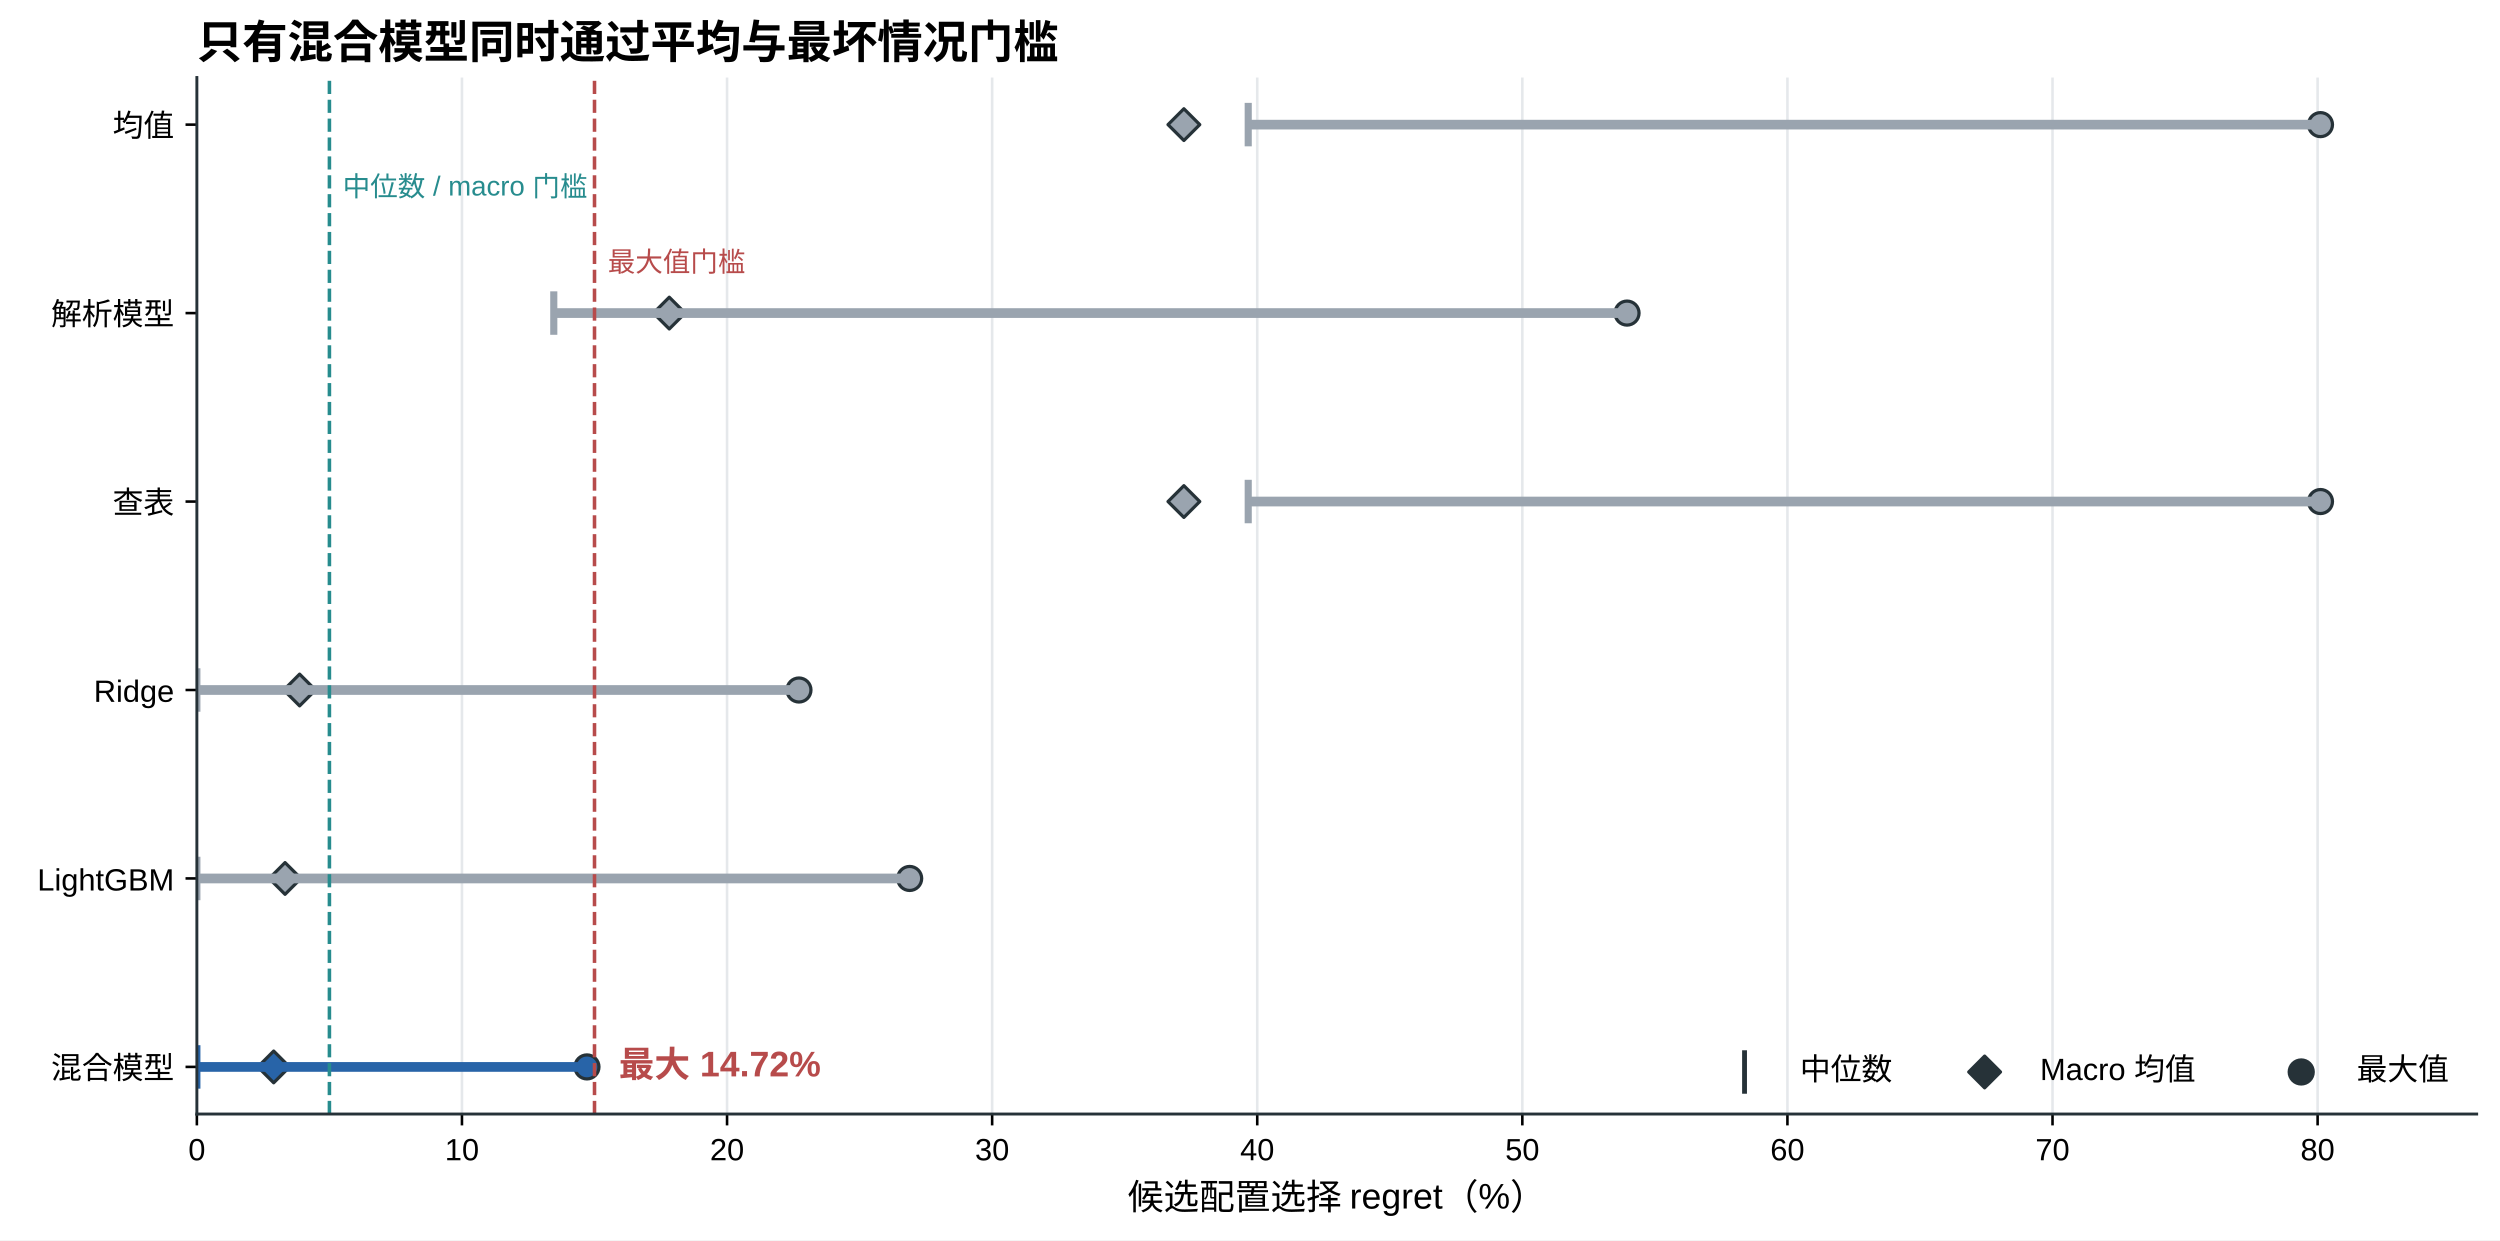
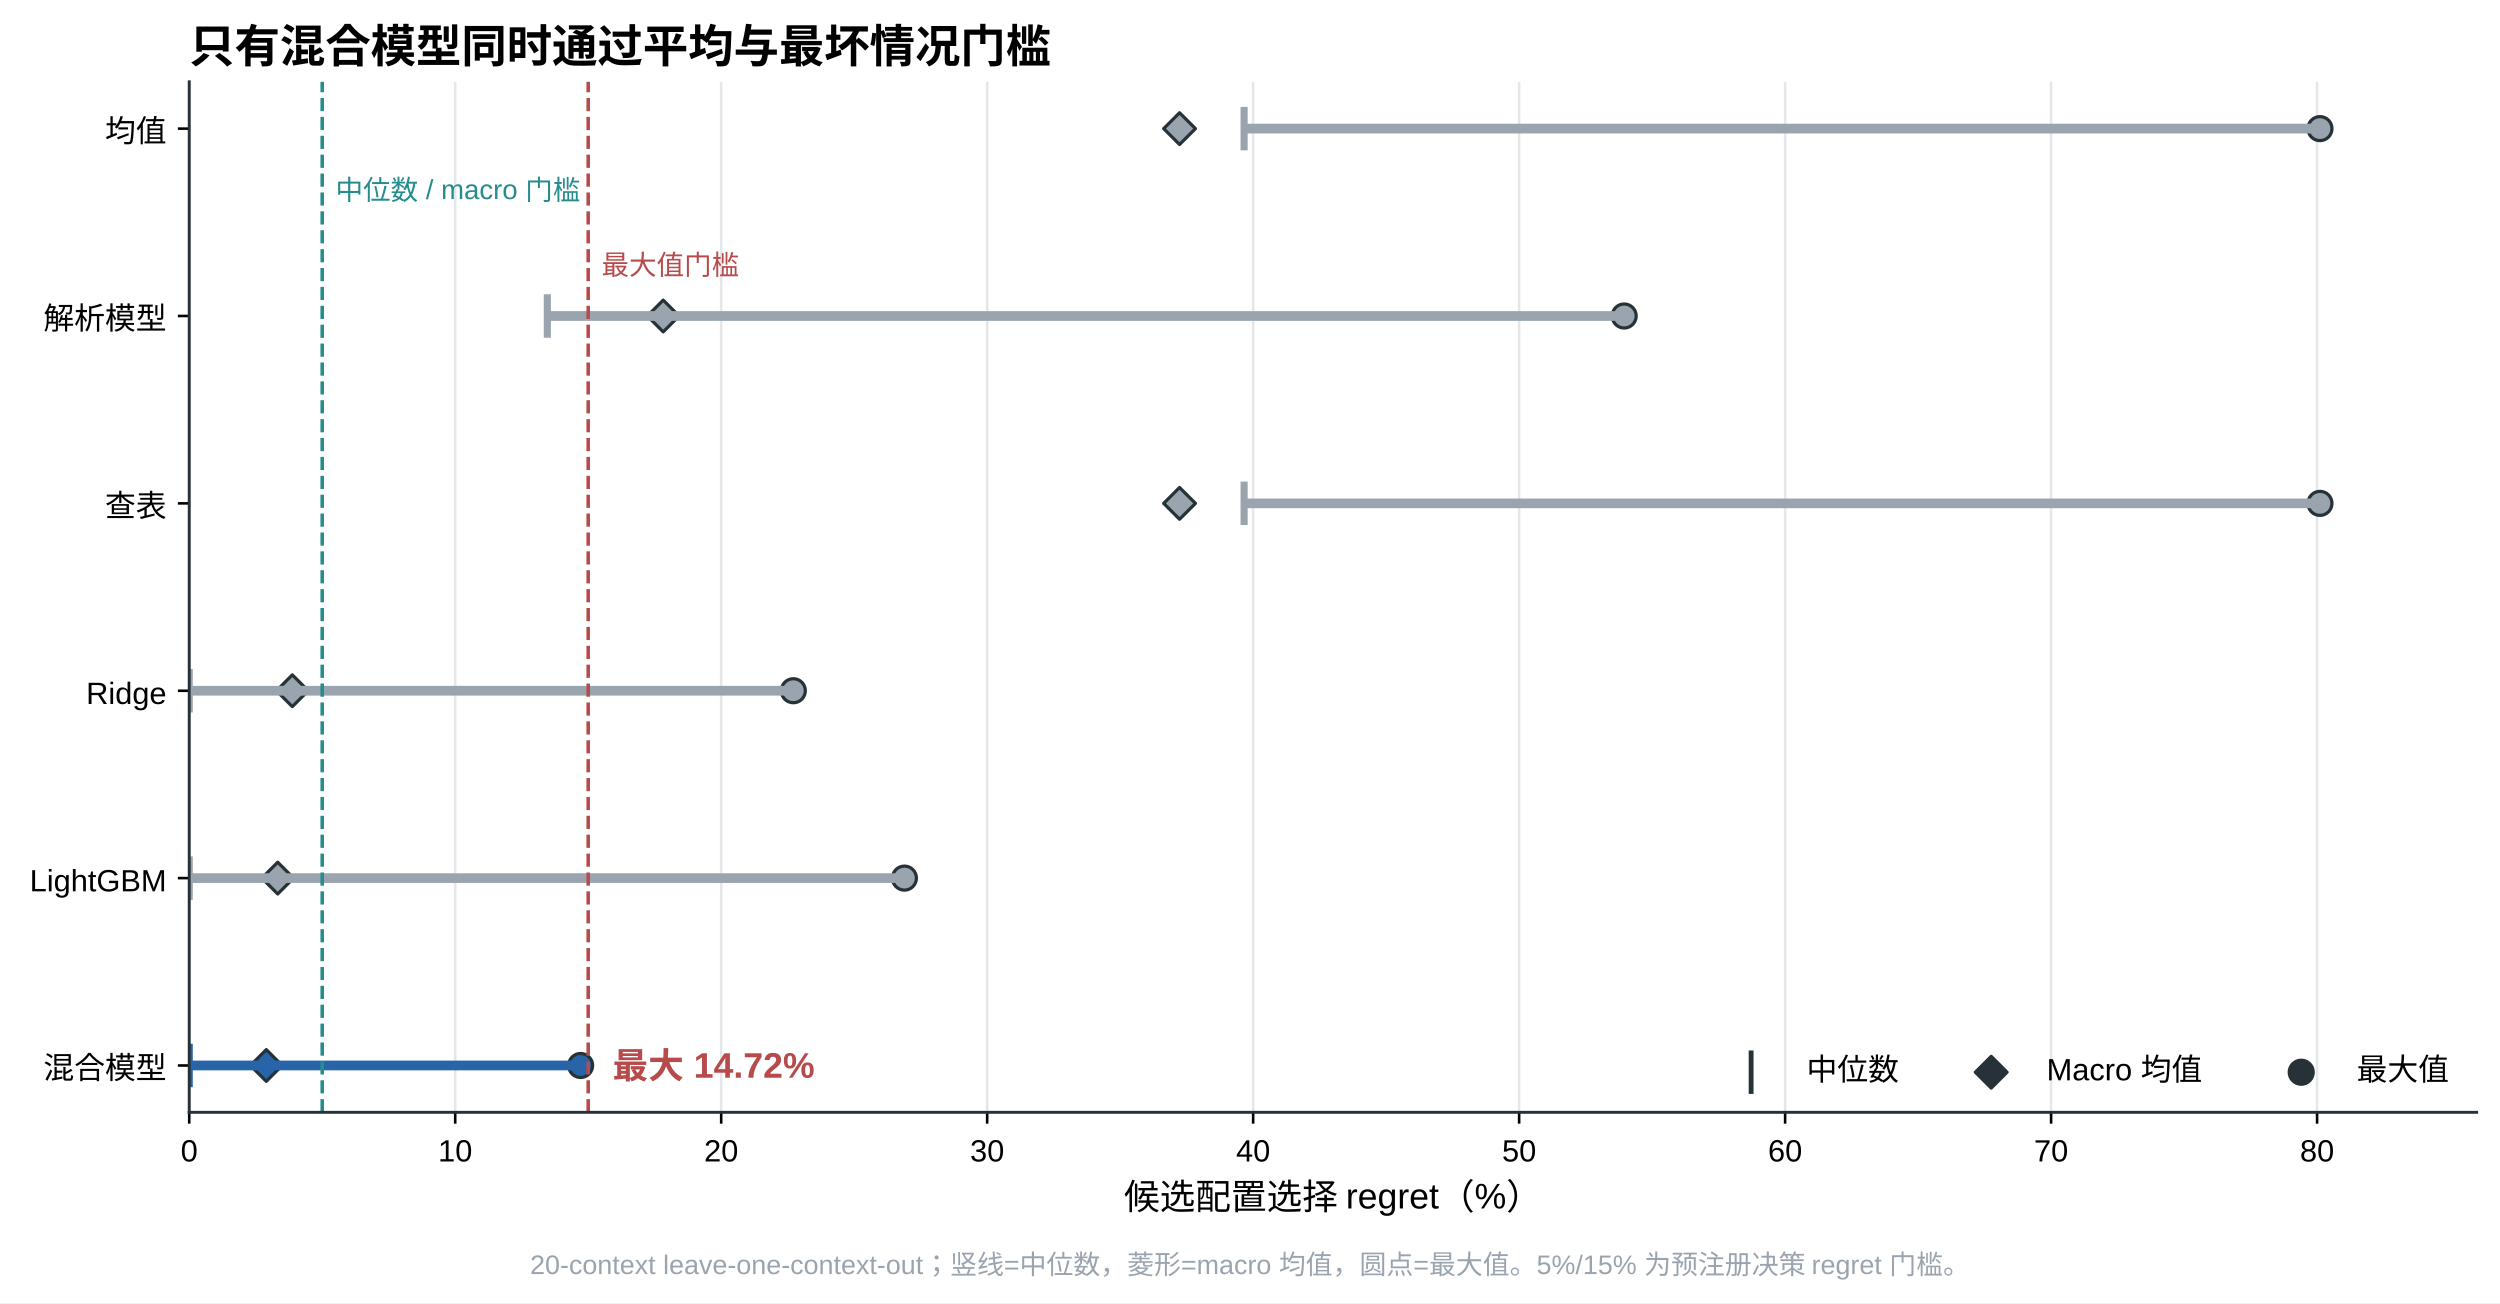
- <svg xmlns="http://www.w3.org/2000/svg" xmlns:xlink="http://www.w3.org/1999/xlink" width="771.6pt" height="382.8pt" viewBox="0 0 771.6 382.8" version="1.1">
+ <svg xmlns="http://www.w3.org/2000/svg" xmlns:xlink="http://www.w3.org/1999/xlink" width="771.6pt" height="402.186pt" viewBox="0 0 771.6 402.186" version="1.1">
  <defs>
    <style type="text/css">*{stroke-linejoin: round; stroke-linecap: butt}</style>
  </defs>
  <g id="figure_1">
    <g id="patch_1">
-       <path d="M 0 382.8 L 771.6 382.8 L 771.6 0 L 0 0 z " style="fill: #ffffff" />
+       <path d="M 0 402.186 L 771.6 402.186 L 771.6 0 L 0 0 z " style="fill: #ffffff" />
    </g>
    <g id="axes_1">
      <g id="patch_2">
-         <path d="M 60.76 343.835 L 764.4 343.835 L 764.4 23.923 L 60.76 23.923 z " style="fill: #ffffff" />
+         <path d="M 58.402 343.307 L 764.4 343.307 L 764.4 25.24 L 58.402 25.24 z " style="fill: #ffffff" />
      </g>
      <g id="matplotlib.axis_1">
        <g id="xtick_1">
          <g id="line2d_1">
-             <path d="M 60.76 343.835 L 60.76 23.923 " clip-path="url(#p317c374064)" style="fill: none; stroke: #e5e8eb; stroke-width: 0.8; stroke-linecap: square" />
+             <path d="M 58.402 343.307 L 58.402 25.24 " clip-path="url(#pa37e10b043)" style="fill: none; stroke: #e5e8eb; stroke-width: 0.8; stroke-linecap: square" />
          </g>
          <g id="line2d_2">
            <defs>
-               <path id="m739a4e890f" d="M 0 0 L 0 3.5 " style="stroke: #000000; stroke-width: 0.8" />
+               <path id="mc24f35958a" d="M 0 0 L 0 3.5 " style="stroke: #000000; stroke-width: 0.8" />
            </defs>
            <g>
-               <use xlink:href="#m739a4e890f" x="60.76" y="343.835" style="stroke: #000000; stroke-width: 0.8" />
+               <use xlink:href="#mc24f35958a" x="58.402" y="343.307" style="stroke: #000000; stroke-width: 0.8" />
            </g>
          </g>
          <g id="text_1">
-             <text style="font-size: 9.5px; font-family: 'PingFang SC', 'Hiragino Sans GB', 'Heiti SC', 'Arial', 'DejaVu Sans', 'Liberation Sans', sans-serif; text-anchor: middle" x="60.76" y="358.111" transform="rotate(-0 60.76039 358.1109)">0</text>
+             <text style="font-size: 9.5px; font-family: 'PingFang SC', 'Hiragino Sans GB', 'Heiti SC', 'Arial', 'DejaVu Sans', 'Liberation Sans', sans-serif; text-anchor: middle" x="58.402" y="358.477" transform="rotate(-0 58.40172 358.4772)">0</text>
          </g>
        </g>
        <g id="xtick_2">
          <g id="line2d_3">
-             <path d="M 142.579 343.835 L 142.579 23.923 " clip-path="url(#p317c374064)" style="fill: none; stroke: #e5e8eb; stroke-width: 0.8; stroke-linecap: square" />
+             <path d="M 140.494 343.307 L 140.494 25.24 " clip-path="url(#pa37e10b043)" style="fill: none; stroke: #e5e8eb; stroke-width: 0.8; stroke-linecap: square" />
          </g>
          <g id="line2d_4">
            <g>
-               <use xlink:href="#m739a4e890f" x="142.579" y="343.835" style="stroke: #000000; stroke-width: 0.8" />
+               <use xlink:href="#mc24f35958a" x="140.494" y="343.307" style="stroke: #000000; stroke-width: 0.8" />
            </g>
          </g>
          <g id="text_2">
-             <text style="font-size: 9.5px; font-family: 'PingFang SC', 'Hiragino Sans GB', 'Heiti SC', 'Arial', 'DejaVu Sans', 'Liberation Sans', sans-serif; text-anchor: middle" x="142.579" y="358.111" transform="rotate(-0 142.5789 358.1109)">10</text>
+             <text style="font-size: 9.5px; font-family: 'PingFang SC', 'Hiragino Sans GB', 'Heiti SC', 'Arial', 'DejaVu Sans', 'Liberation Sans', sans-serif; text-anchor: middle" x="140.494" y="358.477" transform="rotate(-0 140.4945 358.4772)">10</text>
          </g>
        </g>
        <g id="xtick_3">
          <g id="line2d_5">
-             <path d="M 224.397 343.835 L 224.397 23.923 " clip-path="url(#p317c374064)" style="fill: none; stroke: #e5e8eb; stroke-width: 0.8; stroke-linecap: square" />
+             <path d="M 222.587 343.307 L 222.587 25.24 " clip-path="url(#pa37e10b043)" style="fill: none; stroke: #e5e8eb; stroke-width: 0.8; stroke-linecap: square" />
          </g>
          <g id="line2d_6">
            <g>
-               <use xlink:href="#m739a4e890f" x="224.397" y="343.835" style="stroke: #000000; stroke-width: 0.8" />
+               <use xlink:href="#mc24f35958a" x="222.587" y="343.307" style="stroke: #000000; stroke-width: 0.8" />
            </g>
          </g>
          <g id="text_3">
-             <text style="font-size: 9.5px; font-family: 'PingFang SC', 'Hiragino Sans GB', 'Heiti SC', 'Arial', 'DejaVu Sans', 'Liberation Sans', sans-serif; text-anchor: middle" x="224.397" y="358.111" transform="rotate(-0 224.3974 358.1109)">20</text>
+             <text style="font-size: 9.5px; font-family: 'PingFang SC', 'Hiragino Sans GB', 'Heiti SC', 'Arial', 'DejaVu Sans', 'Liberation Sans', sans-serif; text-anchor: middle" x="222.587" y="358.477" transform="rotate(-0 222.5873 358.4772)">20</text>
          </g>
        </g>
        <g id="xtick_4">
          <g id="line2d_7">
-             <path d="M 306.216 343.835 L 306.216 23.923 " clip-path="url(#p317c374064)" style="fill: none; stroke: #e5e8eb; stroke-width: 0.8; stroke-linecap: square" />
+             <path d="M 304.68 343.307 L 304.68 25.24 " clip-path="url(#pa37e10b043)" style="fill: none; stroke: #e5e8eb; stroke-width: 0.8; stroke-linecap: square" />
          </g>
          <g id="line2d_8">
            <g>
-               <use xlink:href="#m739a4e890f" x="306.216" y="343.835" style="stroke: #000000; stroke-width: 0.8" />
+               <use xlink:href="#mc24f35958a" x="304.68" y="343.307" style="stroke: #000000; stroke-width: 0.8" />
            </g>
          </g>
          <g id="text_4">
-             <text style="font-size: 9.5px; font-family: 'PingFang SC', 'Hiragino Sans GB', 'Heiti SC', 'Arial', 'DejaVu Sans', 'Liberation Sans', sans-serif; text-anchor: middle" x="306.216" y="358.111" transform="rotate(-0 306.2159 358.1109)">30</text>
+             <text style="font-size: 9.5px; font-family: 'PingFang SC', 'Hiragino Sans GB', 'Heiti SC', 'Arial', 'DejaVu Sans', 'Liberation Sans', sans-serif; text-anchor: middle" x="304.68" y="358.477" transform="rotate(-0 304.68 358.4772)">30</text>
          </g>
        </g>
        <g id="xtick_5">
          <g id="line2d_9">
-             <path d="M 388.034 343.835 L 388.034 23.923 " clip-path="url(#p317c374064)" style="fill: none; stroke: #e5e8eb; stroke-width: 0.8; stroke-linecap: square" />
+             <path d="M 386.773 343.307 L 386.773 25.24 " clip-path="url(#pa37e10b043)" style="fill: none; stroke: #e5e8eb; stroke-width: 0.8; stroke-linecap: square" />
          </g>
          <g id="line2d_10">
            <g>
-               <use xlink:href="#m739a4e890f" x="388.034" y="343.835" style="stroke: #000000; stroke-width: 0.8" />
+               <use xlink:href="#mc24f35958a" x="386.773" y="343.307" style="stroke: #000000; stroke-width: 0.8" />
            </g>
          </g>
          <g id="text_5">
-             <text style="font-size: 9.5px; font-family: 'PingFang SC', 'Hiragino Sans GB', 'Heiti SC', 'Arial', 'DejaVu Sans', 'Liberation Sans', sans-serif; text-anchor: middle" x="388.034" y="358.111" transform="rotate(-0 388.0344 358.1109)">40</text>
+             <text style="font-size: 9.5px; font-family: 'PingFang SC', 'Hiragino Sans GB', 'Heiti SC', 'Arial', 'DejaVu Sans', 'Liberation Sans', sans-serif; text-anchor: middle" x="386.773" y="358.477" transform="rotate(-0 386.7728 358.4772)">40</text>
          </g>
        </g>
        <g id="xtick_6">
          <g id="line2d_11">
-             <path d="M 469.853 343.835 L 469.853 23.923 " clip-path="url(#p317c374064)" style="fill: none; stroke: #e5e8eb; stroke-width: 0.8; stroke-linecap: square" />
+             <path d="M 468.866 343.307 L 468.866 25.24 " clip-path="url(#pa37e10b043)" style="fill: none; stroke: #e5e8eb; stroke-width: 0.8; stroke-linecap: square" />
          </g>
          <g id="line2d_12">
            <g>
-               <use xlink:href="#m739a4e890f" x="469.853" y="343.835" style="stroke: #000000; stroke-width: 0.8" />
+               <use xlink:href="#mc24f35958a" x="468.866" y="343.307" style="stroke: #000000; stroke-width: 0.8" />
            </g>
          </g>
          <g id="text_6">
-             <text style="font-size: 9.5px; font-family: 'PingFang SC', 'Hiragino Sans GB', 'Heiti SC', 'Arial', 'DejaVu Sans', 'Liberation Sans', sans-serif; text-anchor: middle" x="469.853" y="358.111" transform="rotate(-0 469.8529 358.1109)">50</text>
+             <text style="font-size: 9.5px; font-family: 'PingFang SC', 'Hiragino Sans GB', 'Heiti SC', 'Arial', 'DejaVu Sans', 'Liberation Sans', sans-serif; text-anchor: middle" x="468.866" y="358.477" transform="rotate(-0 468.8656 358.4772)">50</text>
          </g>
        </g>
        <g id="xtick_7">
          <g id="line2d_13">
-             <path d="M 551.671 343.835 L 551.671 23.923 " clip-path="url(#p317c374064)" style="fill: none; stroke: #e5e8eb; stroke-width: 0.8; stroke-linecap: square" />
+             <path d="M 550.958 343.307 L 550.958 25.24 " clip-path="url(#pa37e10b043)" style="fill: none; stroke: #e5e8eb; stroke-width: 0.8; stroke-linecap: square" />
          </g>
          <g id="line2d_14">
            <g>
-               <use xlink:href="#m739a4e890f" x="551.671" y="343.835" style="stroke: #000000; stroke-width: 0.8" />
+               <use xlink:href="#mc24f35958a" x="550.958" y="343.307" style="stroke: #000000; stroke-width: 0.8" />
            </g>
          </g>
          <g id="text_7">
-             <text style="font-size: 9.5px; font-family: 'PingFang SC', 'Hiragino Sans GB', 'Heiti SC', 'Arial', 'DejaVu Sans', 'Liberation Sans', sans-serif; text-anchor: middle" x="551.671" y="358.111" transform="rotate(-0 551.6714 358.1109)">60</text>
+             <text style="font-size: 9.5px; font-family: 'PingFang SC', 'Hiragino Sans GB', 'Heiti SC', 'Arial', 'DejaVu Sans', 'Liberation Sans', sans-serif; text-anchor: middle" x="550.958" y="358.477" transform="rotate(-0 550.9583 358.4772)">60</text>
          </g>
        </g>
        <g id="xtick_8">
          <g id="line2d_15">
-             <path d="M 633.49 343.835 L 633.49 23.923 " clip-path="url(#p317c374064)" style="fill: none; stroke: #e5e8eb; stroke-width: 0.8; stroke-linecap: square" />
+             <path d="M 633.051 343.307 L 633.051 25.24 " clip-path="url(#pa37e10b043)" style="fill: none; stroke: #e5e8eb; stroke-width: 0.8; stroke-linecap: square" />
          </g>
          <g id="line2d_16">
            <g>
-               <use xlink:href="#m739a4e890f" x="633.49" y="343.835" style="stroke: #000000; stroke-width: 0.8" />
+               <use xlink:href="#mc24f35958a" x="633.051" y="343.307" style="stroke: #000000; stroke-width: 0.8" />
            </g>
          </g>
          <g id="text_8">
-             <text style="font-size: 9.5px; font-family: 'PingFang SC', 'Hiragino Sans GB', 'Heiti SC', 'Arial', 'DejaVu Sans', 'Liberation Sans', sans-serif; text-anchor: middle" x="633.49" y="358.111" transform="rotate(-0 633.4899 358.1109)">70</text>
+             <text style="font-size: 9.5px; font-family: 'PingFang SC', 'Hiragino Sans GB', 'Heiti SC', 'Arial', 'DejaVu Sans', 'Liberation Sans', sans-serif; text-anchor: middle" x="633.051" y="358.477" transform="rotate(-0 633.0511 358.4772)">70</text>
          </g>
        </g>
        <g id="xtick_9">
          <g id="line2d_17">
-             <path d="M 715.308 343.835 L 715.308 23.923 " clip-path="url(#p317c374064)" style="fill: none; stroke: #e5e8eb; stroke-width: 0.8; stroke-linecap: square" />
+             <path d="M 715.144 343.307 L 715.144 25.24 " clip-path="url(#pa37e10b043)" style="fill: none; stroke: #e5e8eb; stroke-width: 0.8; stroke-linecap: square" />
          </g>
          <g id="line2d_18">
            <g>
-               <use xlink:href="#m739a4e890f" x="715.308" y="343.835" style="stroke: #000000; stroke-width: 0.8" />
+               <use xlink:href="#mc24f35958a" x="715.144" y="343.307" style="stroke: #000000; stroke-width: 0.8" />
            </g>
          </g>
          <g id="text_9">
-             <text style="font-size: 9.5px; font-family: 'PingFang SC', 'Hiragino Sans GB', 'Heiti SC', 'Arial', 'DejaVu Sans', 'Liberation Sans', sans-serif; text-anchor: middle" x="715.308" y="358.111" transform="rotate(-0 715.3084 358.1109)">80</text>
+             <text style="font-size: 9.5px; font-family: 'PingFang SC', 'Hiragino Sans GB', 'Heiti SC', 'Arial', 'DejaVu Sans', 'Liberation Sans', sans-serif; text-anchor: middle" x="715.144" y="358.477" transform="rotate(-0 715.1439 358.4772)">80</text>
          </g>
        </g>
        <g id="text_10">
-           <text style="font-size: 11px; font-family: 'PingFang SC', 'Hiragino Sans GB', 'Heiti SC', 'Arial', 'DejaVu Sans', 'Liberation Sans', sans-serif; text-anchor: middle" x="412.58" y="373.3" transform="rotate(-0 412.58 373.2998)">候选配置选择 regret（%）</text>
+           <text style="font-size: 11px; font-family: 'PingFang SC', 'Hiragino Sans GB', 'Heiti SC', 'Arial', 'DejaVu Sans', 'Liberation Sans', sans-serif; text-anchor: middle" x="411.401" y="373.267" transform="rotate(-0 411.4006 373.2672)">候选配置选择 regret（%）</text>
        </g>
      </g>
      <g id="matplotlib.axis_2">
        <g id="ytick_1">
          <g id="line2d_19">
            <defs>
-               <path id="m2f69505c84" d="M 0 0 L -3.5 0 " style="stroke: #000000; stroke-width: 0.8" />
+               <path id="mb0dd5db1c2" d="M 0 0 L -3.5 0 " style="stroke: #000000; stroke-width: 0.8" />
            </defs>
            <g>
-               <use xlink:href="#m2f69505c84" x="60.76" y="38.465" style="stroke: #000000; stroke-width: 0.8" />
+               <use xlink:href="#mb0dd5db1c2" x="58.402" y="39.698" style="stroke: #000000; stroke-width: 0.8" />
            </g>
          </g>
          <g id="text_11">
-             <text style="font-size: 9.5px; font-family: 'PingFang SC', 'Hiragino Sans GB', 'Heiti SC', 'Arial', 'DejaVu Sans', 'Liberation Sans', sans-serif; text-anchor: end" x="53.76" y="42.103" transform="rotate(-0 53.76039 42.10276)">均值</text>
+             <text style="font-size: 9.5px; font-family: 'PingFang SC', 'Hiragino Sans GB', 'Heiti SC', 'Arial', 'DejaVu Sans', 'Liberation Sans', sans-serif; text-anchor: end" x="51.402" y="43.783" transform="rotate(-0 51.40172 43.7826)">均值</text>
          </g>
        </g>
        <g id="ytick_2">
          <g id="line2d_20">
            <g>
-               <use xlink:href="#m2f69505c84" x="60.76" y="96.63" style="stroke: #000000; stroke-width: 0.8" />
+               <use xlink:href="#mb0dd5db1c2" x="58.402" y="97.528" style="stroke: #000000; stroke-width: 0.8" />
            </g>
          </g>
          <g id="text_12">
-             <text style="font-size: 9.5px; font-family: 'PingFang SC', 'Hiragino Sans GB', 'Heiti SC', 'Arial', 'DejaVu Sans', 'Liberation Sans', sans-serif; text-anchor: end" x="53.76" y="100.268" transform="rotate(-0 53.76039 100.2685)">解析模型</text>
+             <text style="font-size: 9.5px; font-family: 'PingFang SC', 'Hiragino Sans GB', 'Heiti SC', 'Arial', 'DejaVu Sans', 'Liberation Sans', sans-serif; text-anchor: end" x="51.402" y="101.613" transform="rotate(-0 51.40172 101.613)">解析模型</text>
          </g>
        </g>
        <g id="ytick_3">
          <g id="line2d_21">
            <g>
-               <use xlink:href="#m2f69505c84" x="60.76" y="154.796" style="stroke: #000000; stroke-width: 0.8" />
+               <use xlink:href="#mb0dd5db1c2" x="58.402" y="155.358" style="stroke: #000000; stroke-width: 0.8" />
            </g>
          </g>
          <g id="text_13">
-             <text style="font-size: 9.5px; font-family: 'PingFang SC', 'Hiragino Sans GB', 'Heiti SC', 'Arial', 'DejaVu Sans', 'Liberation Sans', sans-serif; text-anchor: end" x="53.76" y="158.434" transform="rotate(-0 53.76039 158.4342)">查表</text>
+             <text style="font-size: 9.5px; font-family: 'PingFang SC', 'Hiragino Sans GB', 'Heiti SC', 'Arial', 'DejaVu Sans', 'Liberation Sans', sans-serif; text-anchor: end" x="51.402" y="159.443" transform="rotate(-0 51.40172 159.4434)">查表</text>
          </g>
        </g>
        <g id="ytick_4">
          <g id="line2d_22">
            <g>
-               <use xlink:href="#m2f69505c84" x="60.76" y="212.962" style="stroke: #000000; stroke-width: 0.8" />
+               <use xlink:href="#mb0dd5db1c2" x="58.402" y="213.189" style="stroke: #000000; stroke-width: 0.8" />
            </g>
          </g>
          <g id="text_14">
-             <text style="font-size: 9.5px; font-family: 'PingFang SC', 'Hiragino Sans GB', 'Heiti SC', 'Arial', 'DejaVu Sans', 'Liberation Sans', sans-serif; text-anchor: end" x="53.76" y="216.615" transform="rotate(-0 53.76039 216.6147)">Ridge</text>
+             <text style="font-size: 9.5px; font-family: 'PingFang SC', 'Hiragino Sans GB', 'Heiti SC', 'Arial', 'DejaVu Sans', 'Liberation Sans', sans-serif; text-anchor: end" x="51.402" y="217.274" transform="rotate(-0 51.40172 217.2738)">Ridge</text>
          </g>
        </g>
        <g id="ytick_5">
          <g id="line2d_23">
            <g>
-               <use xlink:href="#m2f69505c84" x="60.76" y="271.127" style="stroke: #000000; stroke-width: 0.8" />
+               <use xlink:href="#mb0dd5db1c2" x="58.402" y="271.019" style="stroke: #000000; stroke-width: 0.8" />
            </g>
          </g>
          <g id="text_15">
-             <text style="font-size: 9.5px; font-family: 'PingFang SC', 'Hiragino Sans GB', 'Heiti SC', 'Arial', 'DejaVu Sans', 'Liberation Sans', sans-serif; text-anchor: end" x="53.76" y="274.842" transform="rotate(-0 53.76039 274.842)">LightGBM</text>
+             <text style="font-size: 9.5px; font-family: 'PingFang SC', 'Hiragino Sans GB', 'Heiti SC', 'Arial', 'DejaVu Sans', 'Liberation Sans', sans-serif; text-anchor: end" x="51.402" y="275.104" transform="rotate(-0 51.40172 275.1042)">LightGBM</text>
          </g>
        </g>
        <g id="ytick_6">
          <g id="line2d_24">
            <g>
-               <use xlink:href="#m2f69505c84" x="60.76" y="329.293" style="stroke: #000000; stroke-width: 0.8" />
+               <use xlink:href="#mb0dd5db1c2" x="58.402" y="328.85" style="stroke: #000000; stroke-width: 0.8" />
            </g>
          </g>
          <g id="text_16">
-             <text style="font-size: 9.5px; font-family: 'PingFang SC', 'Hiragino Sans GB', 'Heiti SC', 'Arial', 'DejaVu Sans', 'Liberation Sans', sans-serif; text-anchor: end" x="53.76" y="332.931" transform="rotate(-0 53.76039 332.9313)">混合模型</text>
+             <text style="font-size: 9.5px; font-family: 'PingFang SC', 'Hiragino Sans GB', 'Heiti SC', 'Arial', 'DejaVu Sans', 'Liberation Sans', sans-serif; text-anchor: end" x="51.402" y="332.935" transform="rotate(-0 51.40172 332.9346)">混合模型</text>
          </g>
        </g>
      </g>
      <g id="PathCollection_1">
        <defs>
-           <path id="m130daabf6c" d="M 0 6.708 L 0 -6.708 " style="stroke: #9aa4af; stroke-width: 2.2" />
-         </defs>
-         <g clip-path="url(#p317c374064)">
-           <use xlink:href="#m130daabf6c" x="385.252" y="38.465" style="fill: #9aa4af; stroke: #9aa4af; stroke-width: 2.2" />
+           <path id="mb87c139015" d="M 0 6.708 L 0 -6.708 " style="stroke: #9aa4af; stroke-width: 2.2" />
+         </defs>
+         <g clip-path="url(#pa37e10b043)">
+           <use xlink:href="#mb87c139015" x="383.981" y="39.698" style="fill: #9aa4af; stroke: #9aa4af; stroke-width: 2.2" />
        </g>
      </g>
      <g id="PathCollection_2">
        <defs>
-           <path id="m8006be0926" d="M -0 4.899 L 4.899 0 L 0 -4.899 L -4.899 -0 z " style="stroke: #263238" />
-         </defs>
-         <g clip-path="url(#p317c374064)">
-           <use xlink:href="#m8006be0926" x="365.395" y="38.465" style="fill: #9aa4af; stroke: #263238" />
+           <path id="mb8f2b60434" d="M -0 4.899 L 4.899 0 L 0 -4.899 L -4.899 -0 z " style="stroke: #263238" />
+         </defs>
+         <g clip-path="url(#pa37e10b043)">
+           <use xlink:href="#mb8f2b60434" x="364.057" y="39.698" style="fill: #9aa4af; stroke: #263238" />
        </g>
      </g>
      <g id="PathCollection_3">
        <defs>
-           <path id="m2d357b7ff4" d="M 0 3.708 C 0.983 3.708 1.927 3.317 2.622 2.622 C 3.317 1.927 3.708 0.983 3.708 0 C 3.708 -0.983 3.317 -1.927 2.622 -2.622 C 1.927 -3.317 0.983 -3.708 0 -3.708 C -0.983 -3.708 -1.927 -3.317 -2.622 -2.622 C -3.317 -1.927 -3.708 -0.983 -3.708 0 C -3.708 0.983 -3.317 1.927 -2.622 2.622 C -1.927 3.317 -0.983 3.708 0 3.708 z " style="stroke: #263238" />
-         </defs>
-         <g clip-path="url(#p317c374064)">
-           <use xlink:href="#m2d357b7ff4" x="716.192" y="38.465" style="fill: #9aa4af; stroke: #263238" />
+           <path id="m7623bbeeb7" d="M 0 3.708 C 0.983 3.708 1.927 3.317 2.622 2.622 C 3.317 1.927 3.708 0.983 3.708 0 C 3.708 -0.983 3.317 -1.927 2.622 -2.622 C 1.927 -3.317 0.983 -3.708 0 -3.708 C -0.983 -3.708 -1.927 -3.317 -2.622 -2.622 C -3.317 -1.927 -3.708 -0.983 -3.708 0 C -3.708 0.983 -3.317 1.927 -2.622 2.622 C -1.927 3.317 -0.983 3.708 0 3.708 z " style="stroke: #263238" />
+         </defs>
+         <g clip-path="url(#pa37e10b043)">
+           <use xlink:href="#m7623bbeeb7" x="716.031" y="39.698" style="fill: #9aa4af; stroke: #263238" />
        </g>
      </g>
      <g id="PathCollection_4">
-         <g clip-path="url(#p317c374064)">
-           <use xlink:href="#m130daabf6c" x="170.919" y="96.63" style="fill: #9aa4af; stroke: #9aa4af; stroke-width: 2.2" />
+         <g clip-path="url(#pa37e10b043)">
+           <use xlink:href="#mb87c139015" x="168.93" y="97.528" style="fill: #9aa4af; stroke: #9aa4af; stroke-width: 2.2" />
        </g>
      </g>
      <g id="PathCollection_5">
-         <g clip-path="url(#p317c374064)">
-           <use xlink:href="#m8006be0926" x="206.565" y="96.63" style="fill: #9aa4af; stroke: #263238" />
+         <g clip-path="url(#pa37e10b043)">
+           <use xlink:href="#mb8f2b60434" x="204.695" y="97.528" style="fill: #9aa4af; stroke: #263238" />
        </g>
      </g>
      <g id="PathCollection_6">
-         <g clip-path="url(#p317c374064)">
-           <use xlink:href="#m2d357b7ff4" x="502.167" y="96.63" style="fill: #9aa4af; stroke: #263238" />
+         <g clip-path="url(#pa37e10b043)">
+           <use xlink:href="#m7623bbeeb7" x="501.288" y="97.528" style="fill: #9aa4af; stroke: #263238" />
        </g>
      </g>
      <g id="PathCollection_7">
-         <g clip-path="url(#p317c374064)">
-           <use xlink:href="#m130daabf6c" x="385.252" y="154.796" style="fill: #9aa4af; stroke: #9aa4af; stroke-width: 2.2" />
+         <g clip-path="url(#pa37e10b043)">
+           <use xlink:href="#mb87c139015" x="383.981" y="155.358" style="fill: #9aa4af; stroke: #9aa4af; stroke-width: 2.2" />
        </g>
      </g>
      <g id="PathCollection_8">
-         <g clip-path="url(#p317c374064)">
-           <use xlink:href="#m8006be0926" x="365.395" y="154.796" style="fill: #9aa4af; stroke: #263238" />
+         <g clip-path="url(#pa37e10b043)">
+           <use xlink:href="#mb8f2b60434" x="364.057" y="155.358" style="fill: #9aa4af; stroke: #263238" />
        </g>
      </g>
      <g id="PathCollection_9">
-         <g clip-path="url(#p317c374064)">
-           <use xlink:href="#m2d357b7ff4" x="716.192" y="154.796" style="fill: #9aa4af; stroke: #263238" />
+         <g clip-path="url(#pa37e10b043)">
+           <use xlink:href="#m7623bbeeb7" x="716.031" y="155.358" style="fill: #9aa4af; stroke: #263238" />
        </g>
      </g>
      <g id="PathCollection_10">
-         <g clip-path="url(#p317c374064)">
-           <use xlink:href="#m130daabf6c" x="60.76" y="212.962" style="fill: #9aa4af; stroke: #9aa4af; stroke-width: 2.2" />
+         <g clip-path="url(#pa37e10b043)">
+           <use xlink:href="#mb87c139015" x="58.402" y="213.189" style="fill: #9aa4af; stroke: #9aa4af; stroke-width: 2.2" />
        </g>
      </g>
      <g id="PathCollection_11">
-         <g clip-path="url(#p317c374064)">
-           <use xlink:href="#m8006be0926" x="92.471" y="212.962" style="fill: #9aa4af; stroke: #263238" />
+         <g clip-path="url(#pa37e10b043)">
+           <use xlink:href="#mb8f2b60434" x="90.219" y="213.189" style="fill: #9aa4af; stroke: #263238" />
        </g>
      </g>
      <g id="PathCollection_12">
-         <g clip-path="url(#p317c374064)">
-           <use xlink:href="#m2d357b7ff4" x="246.587" y="212.962" style="fill: #9aa4af; stroke: #263238" />
+         <g clip-path="url(#pa37e10b043)">
+           <use xlink:href="#m7623bbeeb7" x="244.852" y="213.189" style="fill: #9aa4af; stroke: #263238" />
        </g>
      </g>
      <g id="PathCollection_13">
-         <g clip-path="url(#p317c374064)">
-           <use xlink:href="#m130daabf6c" x="60.76" y="271.127" style="fill: #9aa4af; stroke: #9aa4af; stroke-width: 2.2" />
+         <g clip-path="url(#pa37e10b043)">
+           <use xlink:href="#mb87c139015" x="58.402" y="271.019" style="fill: #9aa4af; stroke: #9aa4af; stroke-width: 2.2" />
        </g>
      </g>
      <g id="PathCollection_14">
-         <g clip-path="url(#p317c374064)">
-           <use xlink:href="#m8006be0926" x="87.976" y="271.127" style="fill: #9aa4af; stroke: #263238" />
+         <g clip-path="url(#pa37e10b043)">
+           <use xlink:href="#mb8f2b60434" x="85.708" y="271.019" style="fill: #9aa4af; stroke: #263238" />
        </g>
      </g>
      <g id="PathCollection_15">
-         <g clip-path="url(#p317c374064)">
-           <use xlink:href="#m2d357b7ff4" x="280.759" y="271.127" style="fill: #9aa4af; stroke: #263238" />
+         <g clip-path="url(#pa37e10b043)">
+           <use xlink:href="#m7623bbeeb7" x="279.138" y="271.019" style="fill: #9aa4af; stroke: #263238" />
        </g>
      </g>
      <g id="PathCollection_16">
        <defs>
-           <path id="m006241f9a6" d="M 0 6.708 L 0 -6.708 " style="stroke: #2864a8; stroke-width: 2.2" />
-         </defs>
-         <g clip-path="url(#p317c374064)">
-           <use xlink:href="#m006241f9a6" x="60.76" y="329.293" style="fill: #2864a8; stroke: #2864a8; stroke-width: 2.2" />
+           <path id="ma6dba0dc4d" d="M 0 6.708 L 0 -6.708 " style="stroke: #2864a8; stroke-width: 2.2" />
+         </defs>
+         <g clip-path="url(#pa37e10b043)">
+           <use xlink:href="#ma6dba0dc4d" x="58.402" y="328.85" style="fill: #2864a8; stroke: #2864a8; stroke-width: 2.2" />
        </g>
      </g>
      <g id="PathCollection_17">
        <defs>
-           <path id="md10700fead" d="M -0 4.899 L 4.899 0 L 0 -4.899 L -4.899 -0 z " style="stroke: #263238" />
-         </defs>
-         <g clip-path="url(#p317c374064)">
-           <use xlink:href="#md10700fead" x="84.466" y="329.293" style="fill: #2864a8; stroke: #263238" />
+           <path id="m5c4e8cc286" d="M -0 4.899 L 4.899 0 L 0 -4.899 L -4.899 -0 z " style="stroke: #263238" />
+         </defs>
+         <g clip-path="url(#pa37e10b043)">
+           <use xlink:href="#m5c4e8cc286" x="82.187" y="328.85" style="fill: #2864a8; stroke: #263238" />
        </g>
      </g>
      <g id="PathCollection_18">
        <defs>
-           <path id="m03f97ce01f" d="M 0 3.708 C 0.983 3.708 1.927 3.317 2.622 2.622 C 3.317 1.927 3.708 0.983 3.708 0 C 3.708 -0.983 3.317 -1.927 2.622 -2.622 C 1.927 -3.317 0.983 -3.708 0 -3.708 C -0.983 -3.708 -1.927 -3.317 -2.622 -2.622 C -3.317 -1.927 -3.708 -0.983 -3.708 0 C -3.708 0.983 -3.317 1.927 -2.622 2.622 C -1.927 3.317 -0.983 3.708 0 3.708 z " style="stroke: #263238" />
-         </defs>
-         <g clip-path="url(#p317c374064)">
-           <use xlink:href="#m03f97ce01f" x="181.158" y="329.293" style="fill: #2864a8; stroke: #263238" />
+           <path id="m79100680e9" d="M 0 3.708 C 0.983 3.708 1.927 3.317 2.622 2.622 C 3.317 1.927 3.708 0.983 3.708 0 C 3.708 -0.983 3.317 -1.927 2.622 -2.622 C 1.927 -3.317 0.983 -3.708 0 -3.708 C -0.983 -3.708 -1.927 -3.317 -2.622 -2.622 C -3.317 -1.927 -3.708 -0.983 -3.708 0 C -3.708 0.983 -3.317 1.927 -2.622 2.622 C -1.927 3.317 -0.983 3.708 0 3.708 z " style="stroke: #263238" />
+         </defs>
+         <g clip-path="url(#pa37e10b043)">
+           <use xlink:href="#m79100680e9" x="179.203" y="328.85" style="fill: #2864a8; stroke: #263238" />
        </g>
      </g>
      <g id="PathCollection_19" />
      <g id="PathCollection_20" />
      <g id="PathCollection_21" />
      <g id="LineCollection_1">
-         <path d="M 385.252 38.465 L 716.192 38.465 " clip-path="url(#p317c374064)" style="fill: none; stroke: #9aa4af; stroke-width: 3" />
+         <path d="M 383.981 39.698 L 716.031 39.698 " clip-path="url(#pa37e10b043)" style="fill: none; stroke: #9aa4af; stroke-width: 3" />
      </g>
      <g id="LineCollection_2">
-         <path d="M 170.919 96.63 L 502.167 96.63 " clip-path="url(#p317c374064)" style="fill: none; stroke: #9aa4af; stroke-width: 3" />
+         <path d="M 168.93 97.528 L 501.288 97.528 " clip-path="url(#pa37e10b043)" style="fill: none; stroke: #9aa4af; stroke-width: 3" />
      </g>
      <g id="LineCollection_3">
-         <path d="M 385.252 154.796 L 716.192 154.796 " clip-path="url(#p317c374064)" style="fill: none; stroke: #9aa4af; stroke-width: 3" />
+         <path d="M 383.981 155.358 L 716.031 155.358 " clip-path="url(#pa37e10b043)" style="fill: none; stroke: #9aa4af; stroke-width: 3" />
      </g>
      <g id="LineCollection_4">
-         <path d="M 60.76 212.962 L 246.587 212.962 " clip-path="url(#p317c374064)" style="fill: none; stroke: #9aa4af; stroke-width: 3" />
+         <path d="M 58.402 213.189 L 244.852 213.189 " clip-path="url(#pa37e10b043)" style="fill: none; stroke: #9aa4af; stroke-width: 3" />
      </g>
      <g id="LineCollection_5">
-         <path d="M 60.76 271.127 L 280.759 271.127 " clip-path="url(#p317c374064)" style="fill: none; stroke: #9aa4af; stroke-width: 3" />
+         <path d="M 58.402 271.019 L 279.138 271.019 " clip-path="url(#pa37e10b043)" style="fill: none; stroke: #9aa4af; stroke-width: 3" />
      </g>
      <g id="LineCollection_6">
-         <path d="M 60.76 329.293 L 181.158 329.293 " clip-path="url(#p317c374064)" style="fill: none; stroke: #2864a8; stroke-width: 3" />
+         <path d="M 58.402 328.85 L 179.203 328.85 " clip-path="url(#pa37e10b043)" style="fill: none; stroke: #2864a8; stroke-width: 3" />
      </g>
      <g id="line2d_25">
-         <path d="M 101.67 343.835 L 101.67 23.923 " clip-path="url(#p317c374064)" style="fill: none; stroke-dasharray: 4.07,1.76; stroke-dashoffset: 0; stroke: #278c8e; stroke-width: 1.1" />
+         <path d="M 99.448 343.307 L 99.448 25.24 " clip-path="url(#pa37e10b043)" style="fill: none; stroke-dasharray: 4.07,1.76; stroke-dashoffset: 0; stroke: #278c8e; stroke-width: 1.1" />
      </g>
      <g id="line2d_26">
-         <path d="M 183.488 343.835 L 183.488 23.923 " clip-path="url(#p317c374064)" style="fill: none; stroke-dasharray: 4.07,1.76; stroke-dashoffset: 0; stroke: #b74b4b; stroke-width: 1.1" />
+         <path d="M 181.541 343.307 L 181.541 25.24 " clip-path="url(#pa37e10b043)" style="fill: none; stroke-dasharray: 4.07,1.76; stroke-dashoffset: 0; stroke: #b74b4b; stroke-width: 1.1" />
      </g>
      <g id="patch_3">
-         <path d="M 60.76 343.835 L 60.76 23.923 " style="fill: none; stroke: #263238; stroke-width: 0.9; stroke-linejoin: miter; stroke-linecap: square" />
+         <path d="M 58.402 343.307 L 58.402 25.24 " style="fill: none; stroke: #263238; stroke-width: 0.9; stroke-linejoin: miter; stroke-linecap: square" />
      </g>
      <g id="patch_4">
-         <path d="M 60.76 343.835 L 764.4 343.835 " style="fill: none; stroke: #263238; stroke-width: 0.9; stroke-linejoin: miter; stroke-linecap: square" />
+         <path d="M 58.402 343.307 L 764.4 343.307 " style="fill: none; stroke: #263238; stroke-width: 0.9; stroke-linejoin: miter; stroke-linecap: square" />
      </g>
      <g id="text_17">
-         <text style="font-weight: 700; font-size: 11px; font-family: 'PingFang SC', 'Hiragino Sans GB', 'Heiti SC', 'Arial', 'DejaVu Sans', 'Liberation Sans', sans-serif; text-anchor: start; fill: #b74b4b" x="190.976" y="332.383" transform="rotate(-0 190.9761 332.3834)">最大 14.72%</text>
+         <text style="font-weight: 700; font-size: 11px; font-family: 'PingFang SC', 'Hiragino Sans GB', 'Heiti SC', 'Arial', 'DejaVu Sans', 'Liberation Sans', sans-serif; text-anchor: start; fill: #b74b4b" x="189.054" y="332.81" transform="rotate(-0 189.054 332.8096)">最大 14.72%</text>
      </g>
      <g id="text_18">
-         <text style="font-size: 8.5px; font-family: 'PingFang SC', 'Hiragino Sans GB', 'Heiti SC', 'Arial', 'DejaVu Sans', 'Liberation Sans', sans-serif; text-anchor: start; fill: #278c8e" x="105.761" y="60.568" transform="rotate(-0 105.7606 60.56752)">中位数 / macro 门槛</text>
+         <text style="font-size: 8.5px; font-family: 'PingFang SC', 'Hiragino Sans GB', 'Heiti SC', 'Arial', 'DejaVu Sans', 'Liberation Sans', sans-serif; text-anchor: start; fill: #278c8e" x="103.553" y="61.673" transform="rotate(-0 103.5527 61.67315)">中位数 / macro 门槛</text>
      </g>
      <g id="text_19">
-         <text style="font-size: 8.5px; font-family: 'PingFang SC', 'Hiragino Sans GB', 'Heiti SC', 'Arial', 'DejaVu Sans', 'Liberation Sans', sans-serif; text-anchor: start; fill: #b74b4b" x="187.579" y="83.834" transform="rotate(-0 187.5791 83.8338)">最大值门槛</text>
+         <text style="font-size: 8.5px; font-family: 'PingFang SC', 'Hiragino Sans GB', 'Heiti SC', 'Arial', 'DejaVu Sans', 'Liberation Sans', sans-serif; text-anchor: start; fill: #b74b4b" x="185.646" y="84.805" transform="rotate(-0 185.6455 84.80531)">最大值门槛</text>
      </g>
      <g id="text_20">
-         <text style="font-weight: 700; font-size: 14px; font-family: 'PingFang SC', 'Hiragino Sans GB', 'Heiti SC', 'Arial', 'DejaVu Sans', 'Liberation Sans', sans-serif; text-anchor: start" x="60.76" y="17.923" transform="rotate(-0 60.76039 17.92312)">只有混合模型同时通过平均与最坏情况门槛</text>
+         <text style="font-weight: 700; font-size: 14px; font-family: 'PingFang SC', 'Hiragino Sans GB', 'Heiti SC', 'Arial', 'DejaVu Sans', 'Liberation Sans', sans-serif; text-anchor: start" x="58.402" y="19.24" transform="rotate(-0 58.40172 19.24)">只有混合模型同时通过平均与最坏情况门槛</text>
      </g>
      <g id="legend_1">
        <g id="PathCollection_22">
          <defs>
-             <path id="mc5e5e8db0f" d="M 0 6.708 L 0 -6.708 " style="stroke: #263238; stroke-width: 1.5" />
+             <path id="m48c2952468" d="M 0 6.708 L 0 -6.708 " style="stroke: #263238; stroke-width: 1.5" />
          </defs>
          <g>
-             <use xlink:href="#mc5e5e8db0f" x="538.433" y="330.852" style="fill: #263238; stroke: #263238; stroke-width: 1.5" />
+             <use xlink:href="#m48c2952468" x="540.465" y="330.933" style="fill: #263238; stroke: #263238; stroke-width: 1.5" />
          </g>
        </g>
        <g id="text_21">
-           <text style="font-size: 9.5px; font-family: 'PingFang SC', 'Hiragino Sans GB', 'Heiti SC', 'Arial', 'DejaVu Sans', 'Liberation Sans', sans-serif; text-anchor: start" x="555.533" y="333.346" transform="rotate(-0 555.5331 333.3459)">中位数</text>
+           <text style="font-size: 9.5px; font-family: 'PingFang SC', 'Hiragino Sans GB', 'Heiti SC', 'Arial', 'DejaVu Sans', 'Liberation Sans', sans-serif; text-anchor: start" x="557.565" y="333.427" transform="rotate(-0 557.5652 333.4272)">中位数</text>
        </g>
        <g id="PathCollection_23">
          <defs>
-             <path id="m5f0a674b14" d="M -0 4.899 L 4.899 0 L 0 -4.899 L -4.899 -0 z " style="stroke: #263238" />
+             <path id="m85ea40792a" d="M -0 4.899 L 4.899 0 L 0 -4.899 L -4.899 -0 z " style="stroke: #263238" />
          </defs>
          <g>
-             <use xlink:href="#m5f0a674b14" x="612.533" y="330.852" style="fill: #263238; stroke: #263238" />
+             <use xlink:href="#m85ea40792a" x="614.565" y="330.933" style="fill: #263238; stroke: #263238" />
          </g>
        </g>
        <g id="text_22">
-           <text style="font-size: 9.5px; font-family: 'PingFang SC', 'Hiragino Sans GB', 'Heiti SC', 'Arial', 'DejaVu Sans', 'Liberation Sans', sans-serif; text-anchor: start" x="629.633" y="333.346" transform="rotate(-0 629.6331 333.3459)">Macro 均值</text>
+           <text style="font-size: 9.5px; font-family: 'PingFang SC', 'Hiragino Sans GB', 'Heiti SC', 'Arial', 'DejaVu Sans', 'Liberation Sans', sans-serif; text-anchor: start" x="631.665" y="333.427" transform="rotate(-0 631.6652 333.4272)">Macro 均值</text>
        </g>
        <g id="PathCollection_24">
          <defs>
-             <path id="mefaeb20744" d="M 0 3.708 C 0.983 3.708 1.927 3.317 2.622 2.622 C 3.317 1.927 3.708 0.983 3.708 0 C 3.708 -0.983 3.317 -1.927 2.622 -2.622 C 1.927 -3.317 0.983 -3.708 0 -3.708 C -0.983 -3.708 -1.927 -3.317 -2.622 -2.622 C -3.317 -1.927 -3.708 -0.983 -3.708 0 C -3.708 0.983 -3.317 1.927 -2.622 2.622 C -1.927 3.317 -0.983 3.708 0 3.708 z " style="stroke: #263238" />
+             <path id="m2350bdcb37" d="M 0 3.708 C 0.983 3.708 1.927 3.317 2.622 2.622 C 3.317 1.927 3.708 0.983 3.708 0 C 3.708 -0.983 3.317 -1.927 2.622 -2.622 C 1.927 -3.317 0.983 -3.708 0 -3.708 C -0.983 -3.708 -1.927 -3.317 -2.622 -2.622 C -3.317 -1.927 -3.708 -0.983 -3.708 0 C -3.708 0.983 -3.317 1.927 -2.622 2.622 C -1.927 3.317 -0.983 3.708 0 3.708 z " style="stroke: #263238" />
          </defs>
          <g>
-             <use xlink:href="#mefaeb20744" x="710.25" y="330.852" style="fill: #263238; stroke: #263238" />
+             <use xlink:href="#m2350bdcb37" x="710.25" y="330.933" style="fill: #263238; stroke: #263238" />
          </g>
        </g>
        <g id="text_23">
-           <text style="font-size: 9.5px; font-family: 'PingFang SC', 'Hiragino Sans GB', 'Heiti SC', 'Arial', 'DejaVu Sans', 'Liberation Sans', sans-serif; text-anchor: start" x="727.35" y="333.346" transform="rotate(-0 727.3495 333.3459)">最大值</text>
-         </g>
-       </g>
+           <text style="font-size: 9.5px; font-family: 'PingFang SC', 'Hiragino Sans GB', 'Heiti SC', 'Arial', 'DejaVu Sans', 'Liberation Sans', sans-serif; text-anchor: start" x="727.35" y="333.427" transform="rotate(-0 727.3495 333.4272)">最大值</text>
+         </g>
+       </g>
+     </g>
+     <g id="text_24">
+       <text style="font-size: 8.3px; font-family: 'PingFang SC', 'Hiragino Sans GB', 'Heiti SC', 'Arial', 'DejaVu Sans', 'Liberation Sans', sans-serif; text-anchor: middle; fill: #9aa4af" x="385.8" y="393.226" transform="rotate(-0 385.7998 393.2258)">20-context leave-one-context-out；竖线=中位数，菱形=macro 均值，圆点=最大值。5%/15% 为预注册决策 regret 门槛。</text>
    </g>
  </g>
  <defs>
-     <clipPath id="p317c374064">
-       <rect x="60.76" y="23.923" width="703.639" height="319.911" />
+     <clipPath id="pa37e10b043">
+       <rect x="58.402" y="25.24" width="705.998" height="318.067" />
    </clipPath>
  </defs>
</svg>
